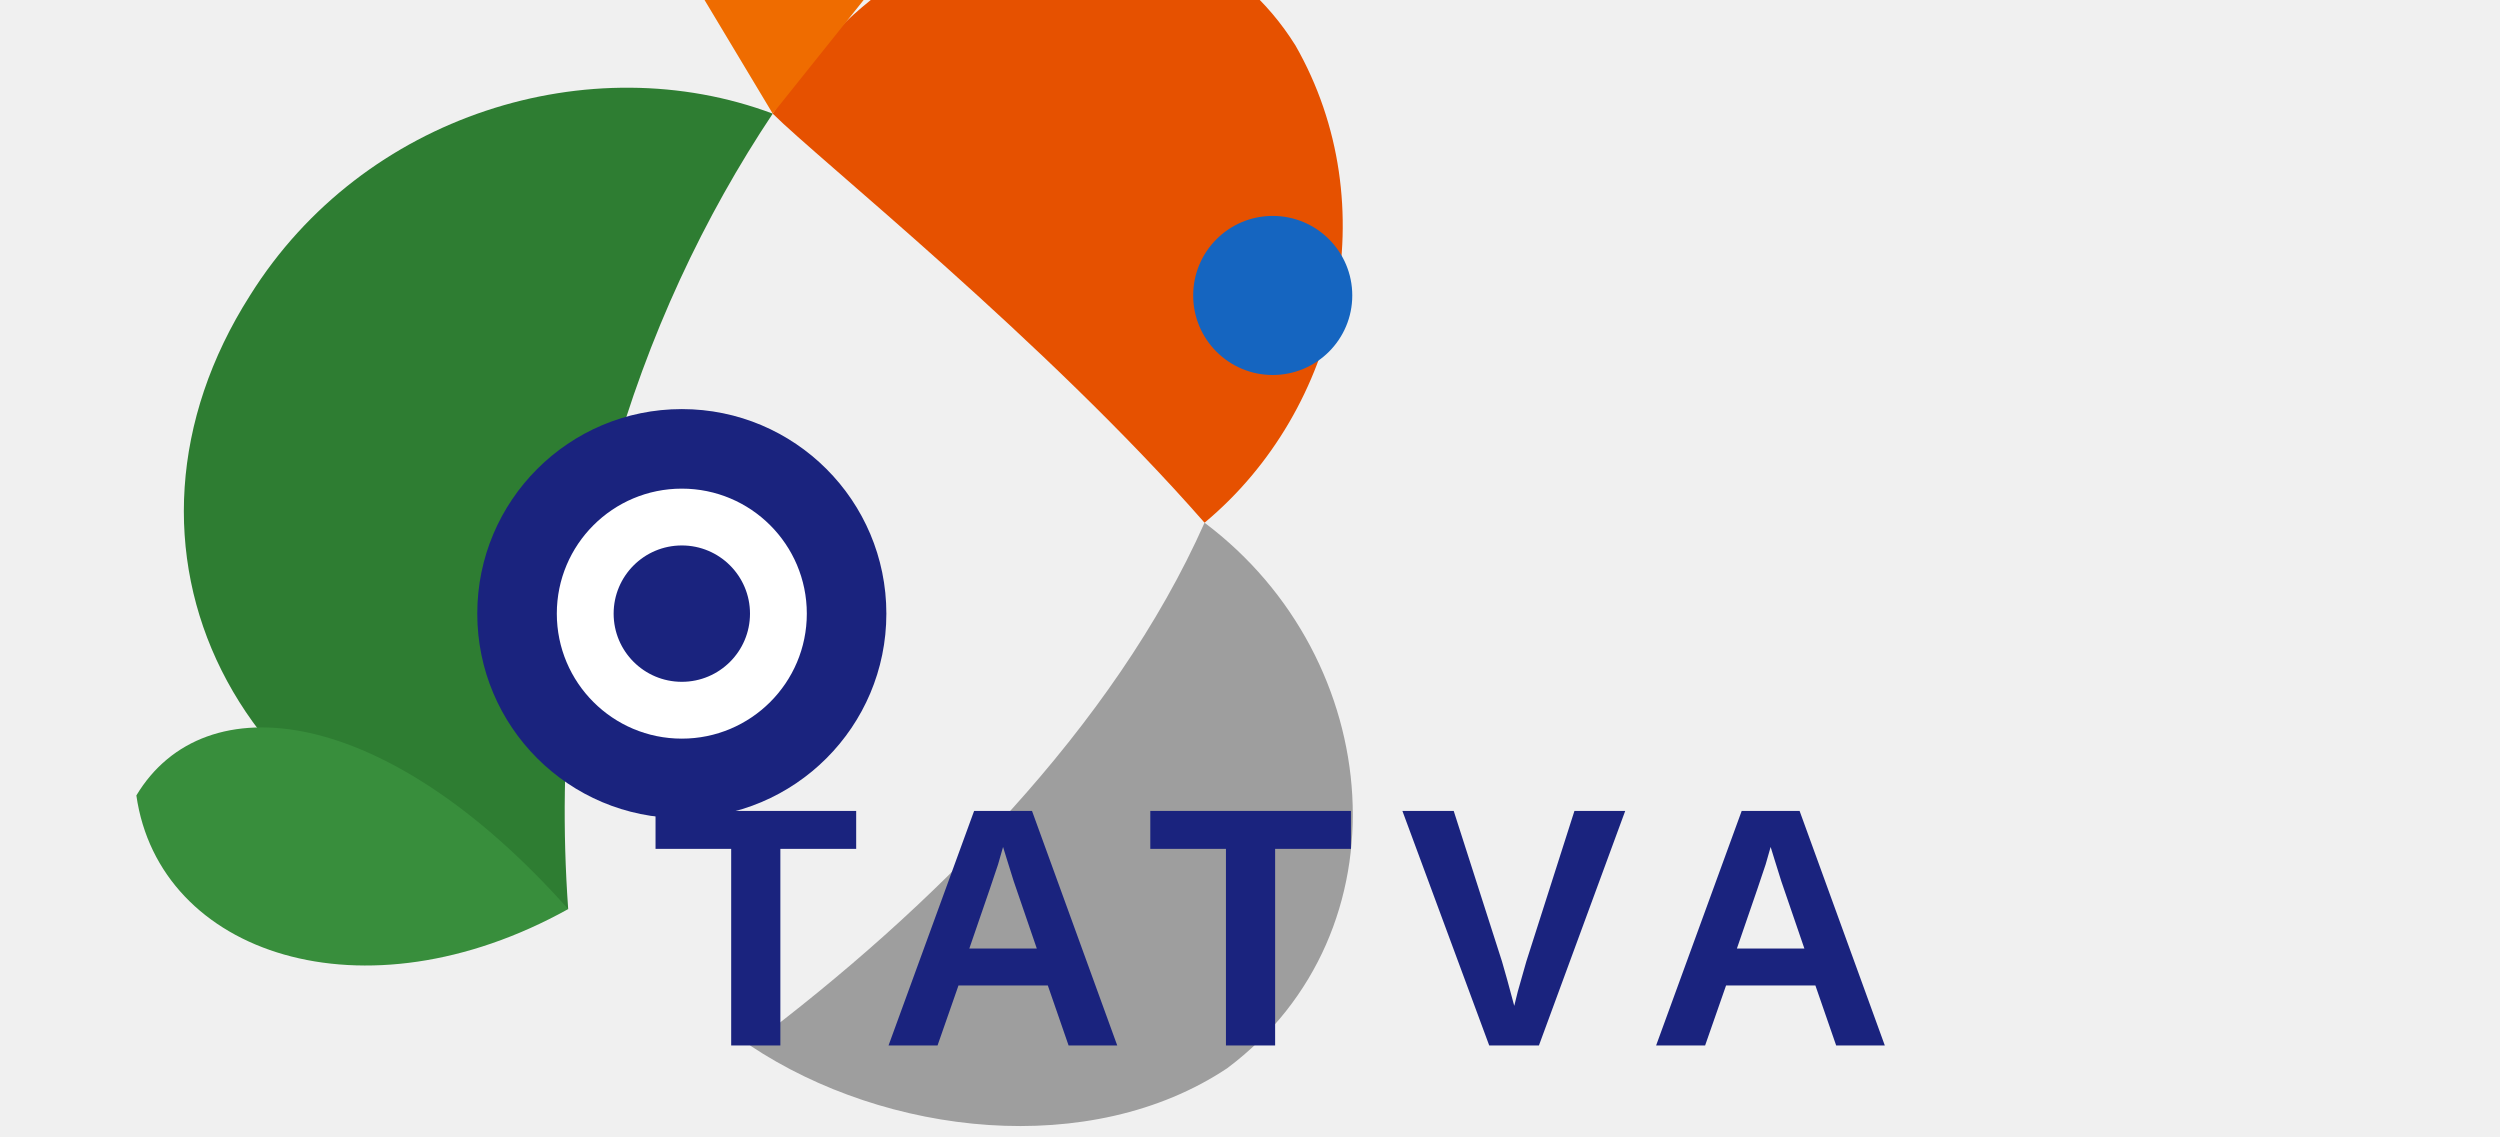
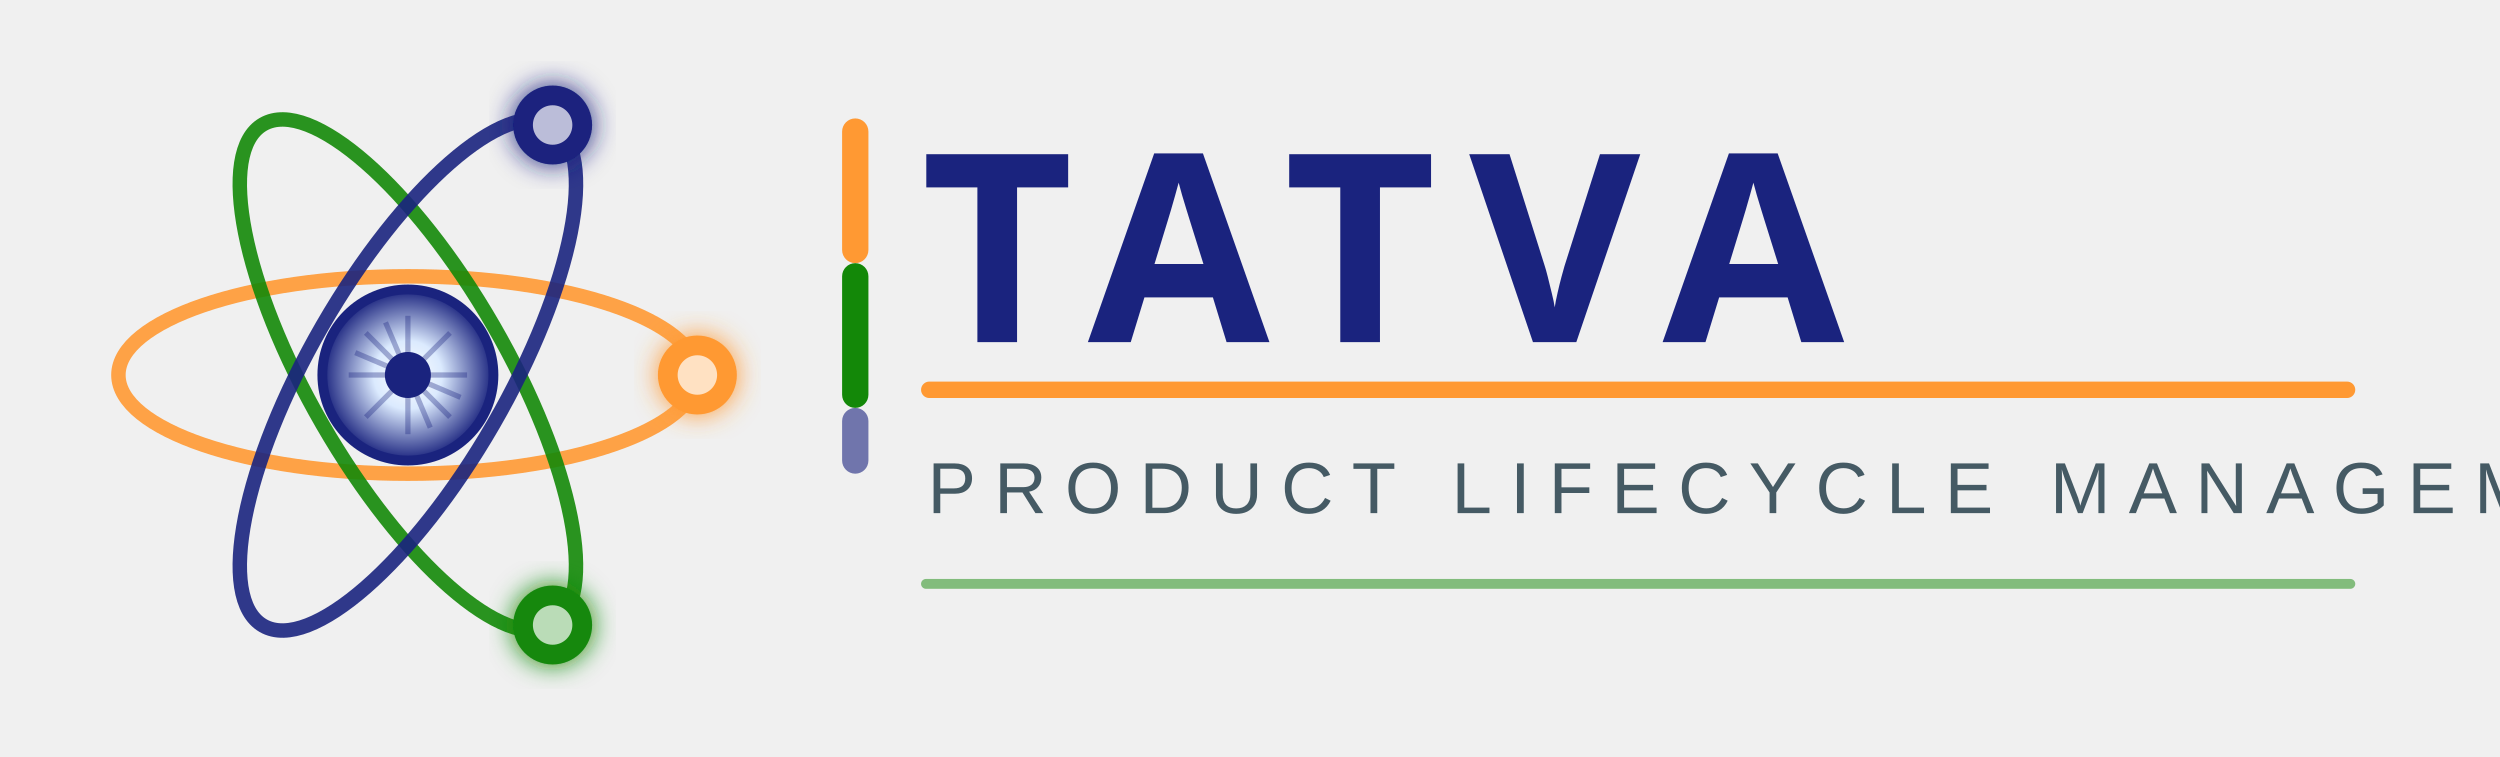
- <svg xmlns="http://www.w3.org/2000/svg" viewBox="0 0 220 100" width="220" height="100">
-   <g transform="translate(50,44)">
-     <path d="M 0,36              C -30,30 -42,4 -28,-18              C -18,-34 2,-40 18,-34              C 6,-16 -2,8 0,36 Z" fill="#2E7D32" />
-     <path d="M 0,36 C -18,46 -36,40 -38,26 C -32,16 -16,18 0,36 Z" fill="#388E3C" />
-     <path d="M 18,-34              C 30,-54 54,-56 64,-40              C 72,-26 68,-8 56,2              C 42,-14 22,-30 18,-34 Z" fill="#E65100" />
-     <path d="M 18,-34 L 6,-54 L 26,-44 Z" fill="#EF6C00" />
-     <path d="M 56,2              C 72,14 74,38 58,50              C 46,58 28,56 16,48              C 32,36 48,20 56,2 Z" fill="#9E9E9E" />
-     <circle cx="10" cy="10" r="18" fill="#1A237E" />
-     <circle cx="10" cy="10" r="11" fill="white" />
-     <circle cx="10" cy="10" r="6" fill="#1A237E" />
-     <circle cx="62" cy="-18" r="7" fill="#1565C0" />
+ <svg xmlns="http://www.w3.org/2000/svg" viewBox="0 0 380 115" width="380" height="115" fill="none">
+   <defs>
+     <radialGradient id="nucleusGrad" cx="50%" cy="50%" r="50%">
+       <stop offset="0%" stop-color="#FFFFFF" />
+       <stop offset="40%" stop-color="#DBEAFE" />
+       <stop offset="100%" stop-color="#1A237E" />
+     </radialGradient>
+     <filter id="glow" x="-30%" y="-30%" width="160%" height="160%">
+       <feGaussianBlur stdDeviation="2" result="blur" />
+       <feMerge>
+         <feMergeNode in="blur" />
+         <feMergeNode in="SourceGraphic" />
+       </feMerge>
+     </filter>
+   </defs>
+   <g transform="translate(62,57)">
+     <ellipse cx="0" cy="0" rx="44" ry="15" stroke="#FF9933" stroke-width="2.2" stroke-linecap="round" transform="rotate(0)" opacity="0.9" />
+     <ellipse cx="0" cy="0" rx="44" ry="15" stroke="#138808" stroke-width="2.2" stroke-linecap="round" transform="rotate(60)" opacity="0.9" />
+     <ellipse cx="0" cy="0" rx="44" ry="15" stroke="#1A237E" stroke-width="2.2" stroke-linecap="round" transform="rotate(-60)" opacity="0.9" />
+     <circle cx="44" cy="0" r="6" fill="#FF9933" filter="url(#glow)" />
+     <circle cx="44" cy="0" r="3" fill="white" opacity="0.7" />
+     <circle cx="22" cy="38" r="6" fill="#138808" filter="url(#glow)" />
+     <circle cx="22" cy="38" r="3" fill="white" opacity="0.7" />
+     <circle cx="22" cy="-38" r="6" fill="#1A237E" filter="url(#glow)" />
+     <circle cx="22" cy="-38" r="3" fill="white" opacity="0.7" />
+     <circle cx="0" cy="0" r="13" fill="url(#nucleusGrad)" stroke="#1A237E" stroke-width="1.5" />
+     <g opacity="0.35" stroke="#1A237E" stroke-width="0.8">
+       <line x1="-9" y1="0" x2="9" y2="0" />
+       <line x1="0" y1="-9" x2="0" y2="9" />
+       <line x1="-6.4" y1="-6.4" x2="6.4" y2="6.4" />
+       <line x1="6.4" y1="-6.4" x2="-6.4" y2="6.4" />
+       <line x1="-8" y1="-3.4" x2="8" y2="3.4" />
+       <line x1="-3.4" y1="-8" x2="3.4" y2="8" />
+     </g>
+     <circle cx="0" cy="0" r="3.5" fill="#1A237E" />
  </g>
-   <text x="112" y="92" font-family="'Arial Black', 'Franklin Gothic Heavy', 'Arial Bold', Arial, sans-serif" font-weight="900" font-size="30" letter-spacing="4" fill="#1A237E" text-anchor="middle">TATVA</text>
+   <rect x="128" y="18" width="4" height="22" rx="2" fill="#FF9933" />
+   <rect x="128" y="40" width="4" height="22" rx="2" fill="#138808" />
+   <rect x="128" y="62" width="4" height="10" rx="2" fill="#1A237E" opacity="0.6" />
+   <text x="140" y="52" font-family="'Arial Black', 'Franklin Gothic Heavy', Impact, sans-serif" font-size="40" font-weight="900" letter-spacing="5" fill="#1A237E">TATVA</text>
+   <rect x="140" y="58" width="218" height="2.5" rx="1.25" fill="#FF9933" />
+   <text x="141" y="78" font-family="'Arial', 'Helvetica Neue', sans-serif" font-size="11" font-weight="400" letter-spacing="2.8" fill="#455A64">PRODUCT LIFECYCLE MANAGEMENT</text>
+   <rect x="140" y="88" width="218" height="1.5" rx="0.75" fill="#138808" opacity="0.5" />
</svg>
